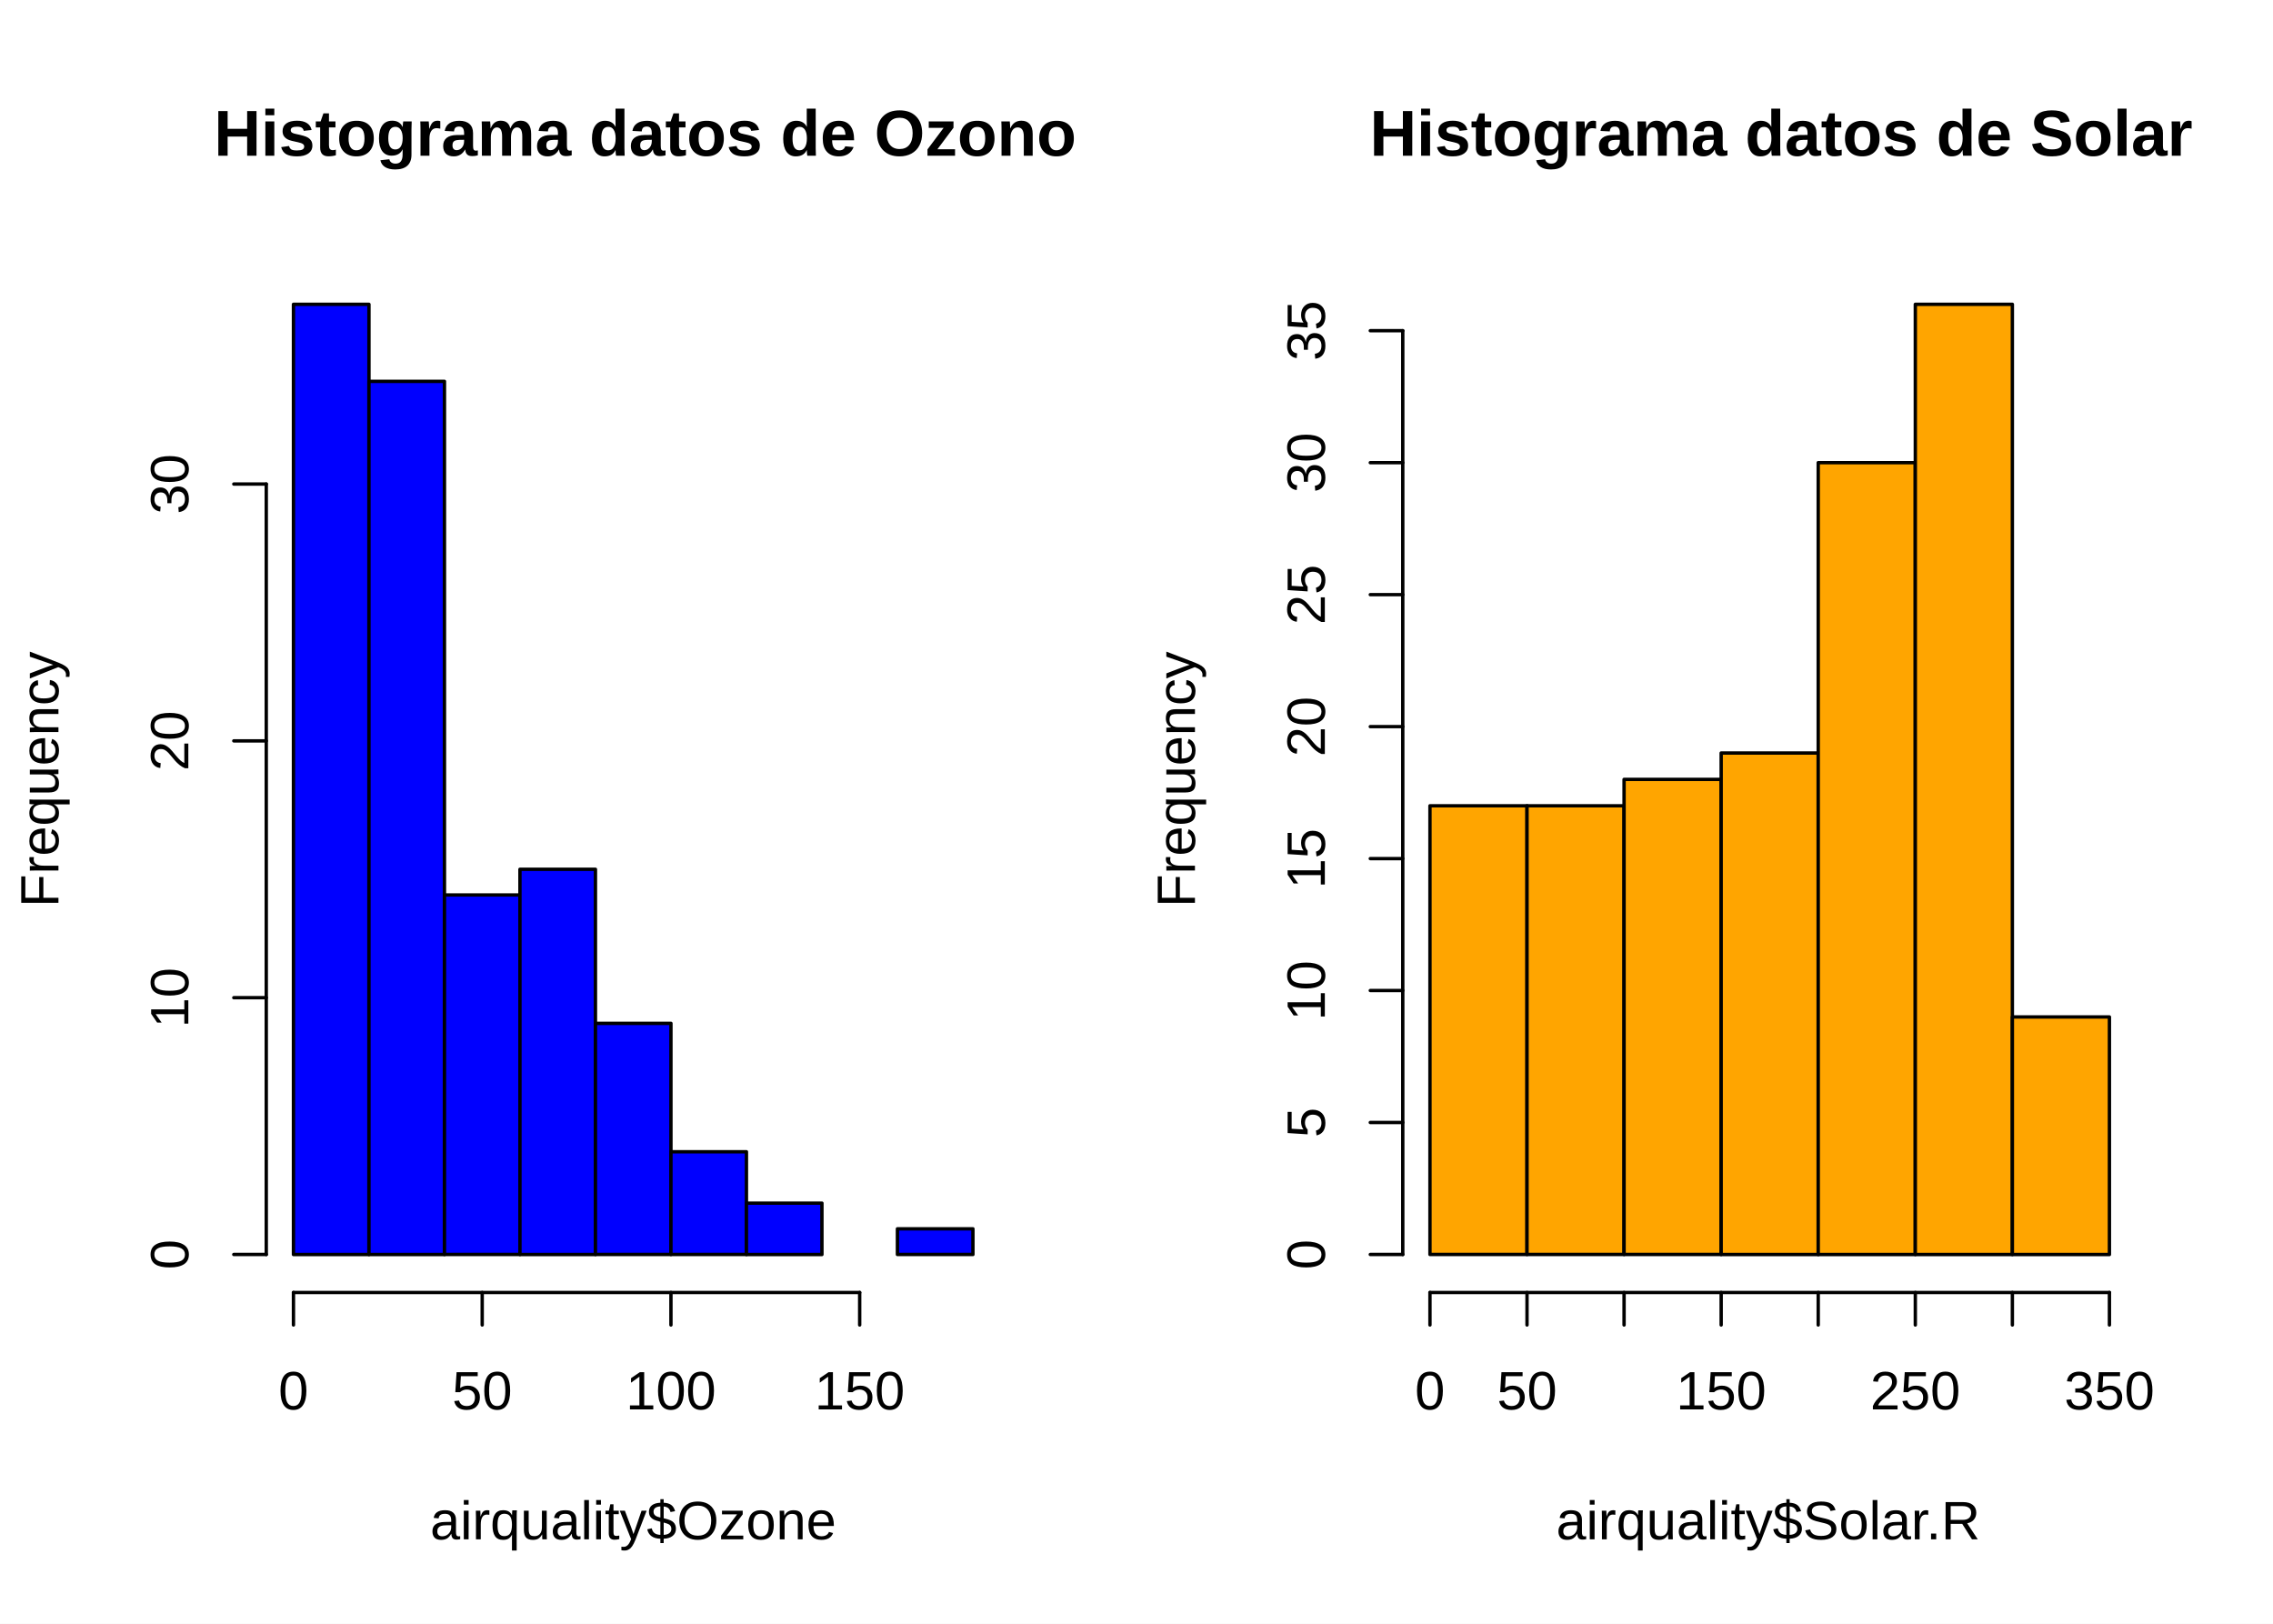
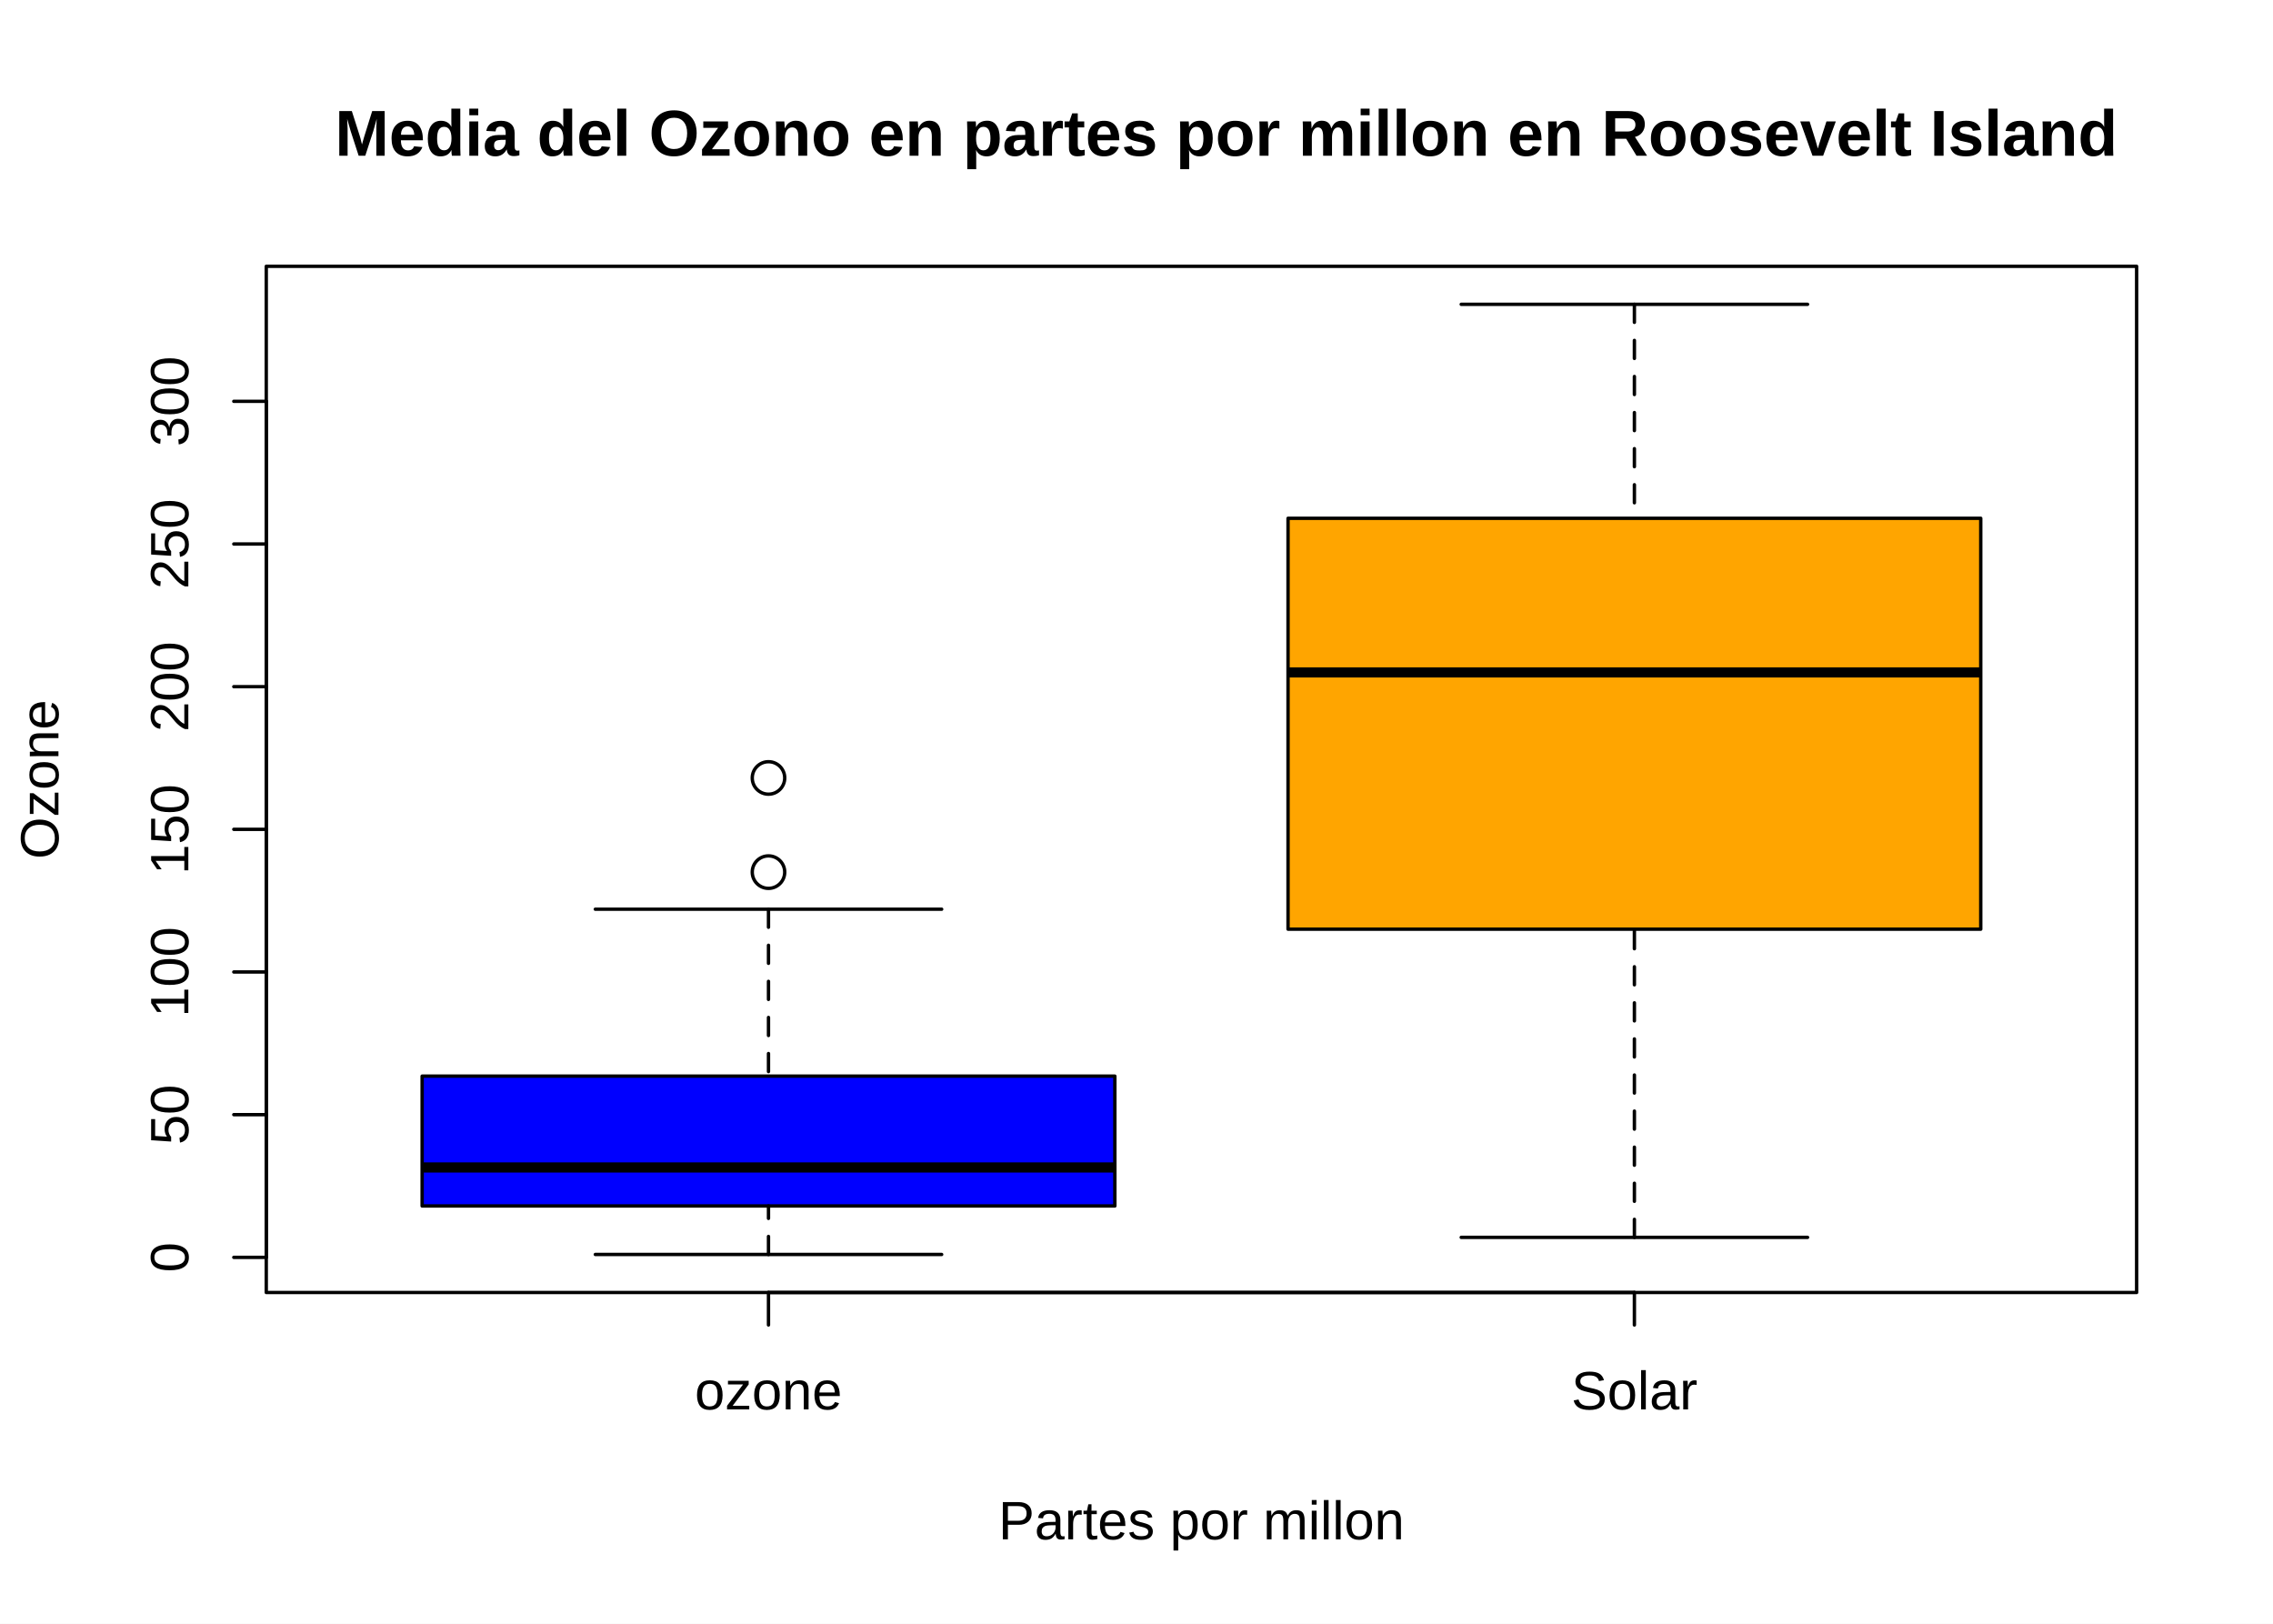
<svg xmlns="http://www.w3.org/2000/svg" viewBox="0 0 504.00 360.00">
  <defs>
    <style type="text/css">
    line, polyline, path, rect, circle {
      fill: none;
      stroke: #000000;
      stroke-linecap: round;
      stroke-linejoin: round;
      stroke-miterlimit: 10.00;
    }
  </style>
  </defs>
  <rect width="100%" height="100%" style="stroke: none; fill: #FFFFFF;" />
  <defs>
-     <clipPath id="cpMHwyNTJ8MzYwfDA=">
-       <rect x="0.00" y="0.00" width="252.00" height="360.00" />
+     <clipPath id="cpNTkuMDR8NDczLjc2fDI4Ni41Nnw1OS4wNA==">
+       <rect x="59.04" y="59.04" width="414.72" height="227.52" />
    </clipPath>
  </defs>
-   <g clip-path="url(#cpMHwyNTJ8MzYwfDA=)">
-     <text x="47.44" y="34.53" style="font-size: 14.40px; font-weight: bold; font-family: Arial;" textLength="185.91px" lengthAdjust="spacingAndGlyphs">Histograma datos de Ozono</text>
-   </g>
-   <g clip-path="url(#cpMHwyNTJ8MzYwfDA=)">
-     <text x="95.37" y="341.28" style="font-size: 12.00px; font-family: Arial;" textLength="90.05px" lengthAdjust="spacingAndGlyphs">airquality$Ozone</text>
-   </g>
-   <g clip-path="url(#cpMHwyNTJ8MzYwfDA=)">
-     <text transform="translate(12.96,201.15) rotate(-90)" style="font-size: 12.00px; font-family: Arial;" textLength="56.70px" lengthAdjust="spacingAndGlyphs">Frequency</text>
-   </g>
+   <polyline points="93.60,267.38 247.20,267.38 247.20,238.59 93.60,238.59 " style="stroke-width: 0.75; stroke: none; fill: #0000FF;" clip-path="url(#cpNTkuMDR8NDczLjc2fDI4Ni41Nnw1OS4wNA==)" />
+   <line x1="93.60" y1="258.84" x2="247.20" y2="258.84" style="stroke-width: 2.25; stroke-linecap: butt;" clip-path="url(#cpNTkuMDR8NDczLjc2fDI4Ni41Nnw1OS4wNA==)" />
+   <line x1="170.40" y1="278.13" x2="170.40" y2="267.38" style="stroke-width: 0.75; stroke-dasharray: 4.00,4.00;" clip-path="url(#cpNTkuMDR8NDczLjc2fDI4Ni41Nnw1OS4wNA==)" />
+   <line x1="170.40" y1="201.58" x2="170.40" y2="238.59" style="stroke-width: 0.75; stroke-dasharray: 4.00,4.00;" clip-path="url(#cpNTkuMDR8NDczLjc2fDI4Ni41Nnw1OS4wNA==)" />
+   <line x1="132.00" y1="278.13" x2="208.80" y2="278.13" style="stroke-width: 0.75;" clip-path="url(#cpNTkuMDR8NDczLjc2fDI4Ni41Nnw1OS4wNA==)" />
+   <line x1="132.00" y1="201.58" x2="208.80" y2="201.58" style="stroke-width: 0.75;" clip-path="url(#cpNTkuMDR8NDczLjc2fDI4Ni41Nnw1OS4wNA==)" />
+   <polyline points="93.60,267.38 247.20,267.38 247.20,238.59 93.60,238.59 93.60,267.38 " style="stroke-width: 0.75;" clip-path="url(#cpNTkuMDR8NDczLjc2fDI4Ni41Nnw1OS4wNA==)" />
+   <circle cx="170.40" cy="193.36" r="2.70pt" style="stroke-width: 0.75;" clip-path="url(#cpNTkuMDR8NDczLjc2fDI4Ni41Nnw1OS4wNA==)" />
+   <circle cx="170.40" cy="172.48" r="2.70pt" style="stroke-width: 0.75;" clip-path="url(#cpNTkuMDR8NDczLjc2fDI4Ni41Nnw1OS4wNA==)" />
+   <polyline points="285.60,206.01 439.20,206.01 439.20,114.91 285.60,114.91 " style="stroke-width: 0.75; stroke: none; fill: #FFA500;" clip-path="url(#cpNTkuMDR8NDczLjc2fDI4Ni41Nnw1OS4wNA==)" />
+   <line x1="285.60" y1="149.08" x2="439.20" y2="149.08" style="stroke-width: 2.25; stroke-linecap: butt;" clip-path="url(#cpNTkuMDR8NDczLjc2fDI4Ni41Nnw1OS4wNA==)" />
+   <line x1="362.40" y1="274.34" x2="362.40" y2="206.01" style="stroke-width: 0.75; stroke-dasharray: 4.00,4.00;" clip-path="url(#cpNTkuMDR8NDczLjc2fDI4Ni41Nnw1OS4wNA==)" />
+   <line x1="362.40" y1="67.47" x2="362.40" y2="114.91" style="stroke-width: 0.75; stroke-dasharray: 4.00,4.00;" clip-path="url(#cpNTkuMDR8NDczLjc2fDI4Ni41Nnw1OS4wNA==)" />
+   <line x1="324.00" y1="274.34" x2="400.80" y2="274.34" style="stroke-width: 0.75;" clip-path="url(#cpNTkuMDR8NDczLjc2fDI4Ni41Nnw1OS4wNA==)" />
+   <line x1="324.00" y1="67.47" x2="400.80" y2="67.47" style="stroke-width: 0.75;" clip-path="url(#cpNTkuMDR8NDczLjc2fDI4Ni41Nnw1OS4wNA==)" />
+   <polyline points="285.60,206.01 439.20,206.01 439.20,114.91 285.60,114.91 285.60,206.01 " style="stroke-width: 0.75;" clip-path="url(#cpNTkuMDR8NDczLjc2fDI4Ni41Nnw1OS4wNA==)" />
  <defs>
    <clipPath id="cpMHw1MDR8MzYwfDA=">
      <rect x="0.00" y="0.00" width="504.00" height="360.00" />
    </clipPath>
  </defs>
-   <line x1="65.07" y1="286.56" x2="190.62" y2="286.56" style="stroke-width: 0.75;" clip-path="url(#cpMHw1MDR8MzYwfDA=)" />
-   <line x1="65.07" y1="286.56" x2="65.07" y2="293.76" style="stroke-width: 0.75;" clip-path="url(#cpMHw1MDR8MzYwfDA=)" />
-   <line x1="106.92" y1="286.56" x2="106.92" y2="293.76" style="stroke-width: 0.75;" clip-path="url(#cpMHw1MDR8MzYwfDA=)" />
-   <line x1="148.77" y1="286.56" x2="148.77" y2="293.76" style="stroke-width: 0.75;" clip-path="url(#cpMHw1MDR8MzYwfDA=)" />
-   <line x1="190.62" y1="286.56" x2="190.62" y2="293.76" style="stroke-width: 0.75;" clip-path="url(#cpMHw1MDR8MzYwfDA=)" />
+   <line x1="170.40" y1="286.56" x2="362.40" y2="286.56" style="stroke-width: 0.75;" clip-path="url(#cpMHw1MDR8MzYwfDA=)" />
+   <line x1="170.40" y1="286.56" x2="170.40" y2="293.76" style="stroke-width: 0.75;" clip-path="url(#cpMHw1MDR8MzYwfDA=)" />
+   <line x1="362.40" y1="286.56" x2="362.40" y2="293.76" style="stroke-width: 0.75;" clip-path="url(#cpMHw1MDR8MzYwfDA=)" />
  <g clip-path="url(#cpMHw1MDR8MzYwfDA=)">
-     <text x="61.73" y="312.48" style="font-size: 12.00px; font-family: Arial;" textLength="6.67px" lengthAdjust="spacingAndGlyphs">0</text>
+     <text x="154.05" y="312.48" style="font-size: 12.00px; font-family: Arial;" textLength="32.70px" lengthAdjust="spacingAndGlyphs">ozone</text>
  </g>
  <g clip-path="url(#cpMHw1MDR8MzYwfDA=)">
-     <text x="100.24" y="312.48" style="font-size: 12.00px; font-family: Arial;" textLength="13.35px" lengthAdjust="spacingAndGlyphs">50</text>
+     <text x="348.39" y="312.48" style="font-size: 12.00px; font-family: Arial;" textLength="28.01px" lengthAdjust="spacingAndGlyphs">Solar</text>
+   </g>
+   <line x1="59.04" y1="278.77" x2="59.04" y2="88.98" style="stroke-width: 0.75;" clip-path="url(#cpMHw1MDR8MzYwfDA=)" />
+   <line x1="59.04" y1="278.77" x2="51.84" y2="278.77" style="stroke-width: 0.75;" clip-path="url(#cpMHw1MDR8MzYwfDA=)" />
+   <line x1="59.04" y1="247.13" x2="51.84" y2="247.13" style="stroke-width: 0.75;" clip-path="url(#cpMHw1MDR8MzYwfDA=)" />
+   <line x1="59.04" y1="215.50" x2="51.84" y2="215.50" style="stroke-width: 0.75;" clip-path="url(#cpMHw1MDR8MzYwfDA=)" />
+   <line x1="59.04" y1="183.87" x2="51.84" y2="183.87" style="stroke-width: 0.75;" clip-path="url(#cpMHw1MDR8MzYwfDA=)" />
+   <line x1="59.04" y1="152.24" x2="51.84" y2="152.24" style="stroke-width: 0.75;" clip-path="url(#cpMHw1MDR8MzYwfDA=)" />
+   <line x1="59.04" y1="120.61" x2="51.84" y2="120.61" style="stroke-width: 0.75;" clip-path="url(#cpMHw1MDR8MzYwfDA=)" />
+   <line x1="59.04" y1="88.98" x2="51.84" y2="88.98" style="stroke-width: 0.75;" clip-path="url(#cpMHw1MDR8MzYwfDA=)" />
+   <g clip-path="url(#cpMHw1MDR8MzYwfDA=)">
+     <text transform="translate(41.76,282.10) rotate(-90)" style="font-size: 12.00px; font-family: Arial;" textLength="6.67px" lengthAdjust="spacingAndGlyphs">0</text>
  </g>
  <g clip-path="url(#cpMHw1MDR8MzYwfDA=)">
-     <text x="138.76" y="312.48" style="font-size: 12.00px; font-family: Arial;" textLength="20.02px" lengthAdjust="spacingAndGlyphs">100</text>
+     <text transform="translate(41.76,253.81) rotate(-90)" style="font-size: 12.00px; font-family: Arial;" textLength="13.35px" lengthAdjust="spacingAndGlyphs">50</text>
  </g>
  <g clip-path="url(#cpMHw1MDR8MzYwfDA=)">
-     <text x="180.61" y="312.48" style="font-size: 12.00px; font-family: Arial;" textLength="20.02px" lengthAdjust="spacingAndGlyphs">150</text>
-   </g>
-   <line x1="59.04" y1="278.13" x2="59.04" y2="107.32" style="stroke-width: 0.75;" clip-path="url(#cpMHw1MDR8MzYwfDA=)" />
-   <line x1="59.04" y1="278.13" x2="51.84" y2="278.13" style="stroke-width: 0.75;" clip-path="url(#cpMHw1MDR8MzYwfDA=)" />
-   <line x1="59.04" y1="221.20" x2="51.84" y2="221.20" style="stroke-width: 0.75;" clip-path="url(#cpMHw1MDR8MzYwfDA=)" />
-   <line x1="59.04" y1="164.26" x2="51.84" y2="164.26" style="stroke-width: 0.75;" clip-path="url(#cpMHw1MDR8MzYwfDA=)" />
-   <line x1="59.04" y1="107.32" x2="51.84" y2="107.32" style="stroke-width: 0.75;" clip-path="url(#cpMHw1MDR8MzYwfDA=)" />
-   <g clip-path="url(#cpMHw1MDR8MzYwfDA=)">
-     <text transform="translate(41.76,281.47) rotate(-90)" style="font-size: 12.00px; font-family: Arial;" textLength="6.67px" lengthAdjust="spacingAndGlyphs">0</text>
+     <text transform="translate(41.76,225.51) rotate(-90)" style="font-size: 12.00px; font-family: Arial;" textLength="20.02px" lengthAdjust="spacingAndGlyphs">100</text>
  </g>
  <g clip-path="url(#cpMHw1MDR8MzYwfDA=)">
-     <text transform="translate(41.76,227.87) rotate(-90)" style="font-size: 12.00px; font-family: Arial;" textLength="13.35px" lengthAdjust="spacingAndGlyphs">10</text>
+     <text transform="translate(41.76,193.88) rotate(-90)" style="font-size: 12.00px; font-family: Arial;" textLength="20.02px" lengthAdjust="spacingAndGlyphs">150</text>
  </g>
  <g clip-path="url(#cpMHw1MDR8MzYwfDA=)">
-     <text transform="translate(41.76,170.93) rotate(-90)" style="font-size: 12.00px; font-family: Arial;" textLength="13.35px" lengthAdjust="spacingAndGlyphs">20</text>
+     <text transform="translate(41.76,162.25) rotate(-90)" style="font-size: 12.00px; font-family: Arial;" textLength="20.02px" lengthAdjust="spacingAndGlyphs">200</text>
  </g>
  <g clip-path="url(#cpMHw1MDR8MzYwfDA=)">
-     <text transform="translate(41.76,114.00) rotate(-90)" style="font-size: 12.00px; font-family: Arial;" textLength="13.35px" lengthAdjust="spacingAndGlyphs">30</text>
-   </g>
-   <defs>
-     <clipPath id="cpNTkuMDR8MjIxLjc2fDI4Ni41Nnw1OS4wNA==">
-       <rect x="59.04" y="59.04" width="162.72" height="227.52" />
-     </clipPath>
-   </defs>
-   <rect x="65.07" y="67.47" width="16.74" height="210.67" style="stroke-width: 0.75; fill: #0000FF;" clip-path="url(#cpNTkuMDR8MjIxLjc2fDI4Ni41Nnw1OS4wNA==)" />
-   <rect x="81.81" y="84.55" width="16.74" height="193.59" style="stroke-width: 0.75; fill: #0000FF;" clip-path="url(#cpNTkuMDR8MjIxLjc2fDI4Ni41Nnw1OS4wNA==)" />
-   <rect x="98.55" y="198.42" width="16.74" height="79.71" style="stroke-width: 0.75; fill: #0000FF;" clip-path="url(#cpNTkuMDR8MjIxLjc2fDI4Ni41Nnw1OS4wNA==)" />
-   <rect x="115.29" y="192.73" width="16.74" height="85.41" style="stroke-width: 0.75; fill: #0000FF;" clip-path="url(#cpNTkuMDR8MjIxLjc2fDI4Ni41Nnw1OS4wNA==)" />
-   <rect x="132.03" y="226.89" width="16.74" height="51.24" style="stroke-width: 0.75; fill: #0000FF;" clip-path="url(#cpNTkuMDR8MjIxLjc2fDI4Ni41Nnw1OS4wNA==)" />
-   <rect x="148.77" y="255.36" width="16.74" height="22.77" style="stroke-width: 0.75; fill: #0000FF;" clip-path="url(#cpNTkuMDR8MjIxLjc2fDI4Ni41Nnw1OS4wNA==)" />
-   <rect x="165.51" y="266.75" width="16.74" height="11.39" style="stroke-width: 0.75; fill: #0000FF;" clip-path="url(#cpNTkuMDR8MjIxLjc2fDI4Ni41Nnw1OS4wNA==)" />
-   <rect x="182.25" y="278.13" width="16.74" height="0.00" style="stroke-width: 0.75; fill: #0000FF;" clip-path="url(#cpNTkuMDR8MjIxLjc2fDI4Ni41Nnw1OS4wNA==)" />
-   <rect x="198.99" y="272.44" width="16.74" height="5.69" style="stroke-width: 0.75; fill: #0000FF;" clip-path="url(#cpNTkuMDR8MjIxLjc2fDI4Ni41Nnw1OS4wNA==)" />
-   <defs>
-     <clipPath id="cpMzExLjA0fDQ3My43NnwyODYuNTZ8NTkuMDQ=">
-       <rect x="311.04" y="59.04" width="162.72" height="227.52" />
-     </clipPath>
-   </defs>
-   <defs>
-     <clipPath id="cpMjUyfDUwNHwzNjB8MA==">
-       <rect x="252.00" y="0.00" width="252.00" height="360.00" />
-     </clipPath>
-   </defs>
-   <g clip-path="url(#cpMjUyfDUwNHwzNjB8MA==)">
-     <text x="303.71" y="34.53" style="font-size: 14.40px; font-weight: bold; font-family: Arial;" textLength="177.38px" lengthAdjust="spacingAndGlyphs">Histograma datos de Solar</text>
-   </g>
-   <g clip-path="url(#cpMjUyfDUwNHwzNjB8MA==)">
-     <text x="345.04" y="341.28" style="font-size: 12.00px; font-family: Arial;" textLength="94.71px" lengthAdjust="spacingAndGlyphs">airquality$Solar.R</text>
-   </g>
-   <g clip-path="url(#cpMjUyfDUwNHwzNjB8MA==)">
-     <text transform="translate(264.96,201.15) rotate(-90)" style="font-size: 12.00px; font-family: Arial;" textLength="56.70px" lengthAdjust="spacingAndGlyphs">Frequency</text>
-   </g>
-   <defs>
-     <clipPath id="cpMHw1MDR8MzYwfDA=">
-       <rect x="0.00" y="0.00" width="504.00" height="360.00" />
-     </clipPath>
-   </defs>
-   <line x1="317.07" y1="286.56" x2="467.73" y2="286.56" style="stroke-width: 0.75;" clip-path="url(#cpMHw1MDR8MzYwfDA=)" />
-   <line x1="317.07" y1="286.56" x2="317.07" y2="293.76" style="stroke-width: 0.75;" clip-path="url(#cpMHw1MDR8MzYwfDA=)" />
-   <line x1="338.59" y1="286.56" x2="338.59" y2="293.76" style="stroke-width: 0.75;" clip-path="url(#cpMHw1MDR8MzYwfDA=)" />
-   <line x1="360.11" y1="286.56" x2="360.11" y2="293.76" style="stroke-width: 0.75;" clip-path="url(#cpMHw1MDR8MzYwfDA=)" />
-   <line x1="381.64" y1="286.56" x2="381.64" y2="293.76" style="stroke-width: 0.75;" clip-path="url(#cpMHw1MDR8MzYwfDA=)" />
-   <line x1="403.16" y1="286.56" x2="403.16" y2="293.76" style="stroke-width: 0.75;" clip-path="url(#cpMHw1MDR8MzYwfDA=)" />
-   <line x1="424.69" y1="286.56" x2="424.69" y2="293.76" style="stroke-width: 0.75;" clip-path="url(#cpMHw1MDR8MzYwfDA=)" />
-   <line x1="446.21" y1="286.56" x2="446.21" y2="293.76" style="stroke-width: 0.75;" clip-path="url(#cpMHw1MDR8MzYwfDA=)" />
-   <line x1="467.73" y1="286.56" x2="467.73" y2="293.76" style="stroke-width: 0.75;" clip-path="url(#cpMHw1MDR8MzYwfDA=)" />
-   <g clip-path="url(#cpMHw1MDR8MzYwfDA=)">
-     <text x="313.73" y="312.48" style="font-size: 12.00px; font-family: Arial;" textLength="6.67px" lengthAdjust="spacingAndGlyphs">0</text>
+     <text transform="translate(41.76,130.62) rotate(-90)" style="font-size: 12.00px; font-family: Arial;" textLength="20.02px" lengthAdjust="spacingAndGlyphs">250</text>
  </g>
  <g clip-path="url(#cpMHw1MDR8MzYwfDA=)">
-     <text x="331.92" y="312.48" style="font-size: 12.00px; font-family: Arial;" textLength="13.35px" lengthAdjust="spacingAndGlyphs">50</text>
+     <text transform="translate(41.76,98.99) rotate(-90)" style="font-size: 12.00px; font-family: Arial;" textLength="20.02px" lengthAdjust="spacingAndGlyphs">300</text>
  </g>
  <g clip-path="url(#cpMHw1MDR8MzYwfDA=)">
-     <text x="371.63" y="312.48" style="font-size: 12.00px; font-family: Arial;" textLength="20.02px" lengthAdjust="spacingAndGlyphs">150</text>
+     <text x="74.26" y="34.53" style="font-size: 14.40px; font-weight: bold; font-family: Arial;" textLength="384.29px" lengthAdjust="spacingAndGlyphs">Media del Ozono en partes por millon en Roosevelt Island</text>
  </g>
  <g clip-path="url(#cpMHw1MDR8MzYwfDA=)">
-     <text x="414.67" y="312.48" style="font-size: 12.00px; font-family: Arial;" textLength="20.02px" lengthAdjust="spacingAndGlyphs">250</text>
+     <text x="221.38" y="341.28" style="font-size: 12.00px; font-family: Arial;" textLength="90.04px" lengthAdjust="spacingAndGlyphs">Partes por millon</text>
  </g>
  <g clip-path="url(#cpMHw1MDR8MzYwfDA=)">
-     <text x="457.72" y="312.48" style="font-size: 12.00px; font-family: Arial;" textLength="20.02px" lengthAdjust="spacingAndGlyphs">350</text>
+     <text transform="translate(12.96,190.48) rotate(-90)" style="font-size: 12.00px; font-family: Arial;" textLength="35.36px" lengthAdjust="spacingAndGlyphs">Ozone</text>
  </g>
-   <line x1="311.04" y1="278.13" x2="311.04" y2="73.32" style="stroke-width: 0.75;" clip-path="url(#cpMHw1MDR8MzYwfDA=)" />
-   <line x1="311.04" y1="278.13" x2="303.84" y2="278.13" style="stroke-width: 0.75;" clip-path="url(#cpMHw1MDR8MzYwfDA=)" />
-   <line x1="311.04" y1="248.87" x2="303.84" y2="248.87" style="stroke-width: 0.75;" clip-path="url(#cpMHw1MDR8MzYwfDA=)" />
-   <line x1="311.04" y1="219.61" x2="303.84" y2="219.61" style="stroke-width: 0.75;" clip-path="url(#cpMHw1MDR8MzYwfDA=)" />
-   <line x1="311.04" y1="190.36" x2="303.84" y2="190.36" style="stroke-width: 0.75;" clip-path="url(#cpMHw1MDR8MzYwfDA=)" />
-   <line x1="311.04" y1="161.10" x2="303.84" y2="161.10" style="stroke-width: 0.75;" clip-path="url(#cpMHw1MDR8MzYwfDA=)" />
-   <line x1="311.04" y1="131.84" x2="303.84" y2="131.84" style="stroke-width: 0.75;" clip-path="url(#cpMHw1MDR8MzYwfDA=)" />
-   <line x1="311.04" y1="102.58" x2="303.84" y2="102.58" style="stroke-width: 0.75;" clip-path="url(#cpMHw1MDR8MzYwfDA=)" />
-   <line x1="311.04" y1="73.32" x2="303.84" y2="73.32" style="stroke-width: 0.75;" clip-path="url(#cpMHw1MDR8MzYwfDA=)" />
-   <g clip-path="url(#cpMHw1MDR8MzYwfDA=)">
-     <text transform="translate(293.76,281.47) rotate(-90)" style="font-size: 12.00px; font-family: Arial;" textLength="6.67px" lengthAdjust="spacingAndGlyphs">0</text>
-   </g>
-   <g clip-path="url(#cpMHw1MDR8MzYwfDA=)">
-     <text transform="translate(293.76,252.21) rotate(-90)" style="font-size: 12.00px; font-family: Arial;" textLength="6.67px" lengthAdjust="spacingAndGlyphs">5</text>
-   </g>
-   <g clip-path="url(#cpMHw1MDR8MzYwfDA=)">
-     <text transform="translate(293.76,226.29) rotate(-90)" style="font-size: 12.00px; font-family: Arial;" textLength="13.35px" lengthAdjust="spacingAndGlyphs">10</text>
-   </g>
-   <g clip-path="url(#cpMHw1MDR8MzYwfDA=)">
-     <text transform="translate(293.76,197.03) rotate(-90)" style="font-size: 12.00px; font-family: Arial;" textLength="13.35px" lengthAdjust="spacingAndGlyphs">15</text>
-   </g>
-   <g clip-path="url(#cpMHw1MDR8MzYwfDA=)">
-     <text transform="translate(293.76,167.77) rotate(-90)" style="font-size: 12.00px; font-family: Arial;" textLength="13.35px" lengthAdjust="spacingAndGlyphs">20</text>
-   </g>
-   <g clip-path="url(#cpMHw1MDR8MzYwfDA=)">
-     <text transform="translate(293.76,138.51) rotate(-90)" style="font-size: 12.00px; font-family: Arial;" textLength="13.35px" lengthAdjust="spacingAndGlyphs">25</text>
-   </g>
-   <g clip-path="url(#cpMHw1MDR8MzYwfDA=)">
-     <text transform="translate(293.76,109.25) rotate(-90)" style="font-size: 12.00px; font-family: Arial;" textLength="13.35px" lengthAdjust="spacingAndGlyphs">30</text>
-   </g>
-   <g clip-path="url(#cpMHw1MDR8MzYwfDA=)">
-     <text transform="translate(293.76,79.99) rotate(-90)" style="font-size: 12.00px; font-family: Arial;" textLength="13.35px" lengthAdjust="spacingAndGlyphs">35</text>
-   </g>
-   <defs>
-     <clipPath id="cpMzExLjA0fDQ3My43NnwyODYuNTZ8NTkuMDQ=">
-       <rect x="311.04" y="59.04" width="162.72" height="227.52" />
-     </clipPath>
-   </defs>
-   <rect x="317.07" y="178.65" width="21.52" height="99.48" style="stroke-width: 0.75; fill: #FFA500;" clip-path="url(#cpMzExLjA0fDQ3My43NnwyODYuNTZ8NTkuMDQ=)" />
-   <rect x="338.59" y="178.65" width="21.52" height="99.48" style="stroke-width: 0.75; fill: #FFA500;" clip-path="url(#cpMzExLjA0fDQ3My43NnwyODYuNTZ8NTkuMDQ=)" />
-   <rect x="360.11" y="172.80" width="21.52" height="105.33" style="stroke-width: 0.75; fill: #FFA500;" clip-path="url(#cpMzExLjA0fDQ3My43NnwyODYuNTZ8NTkuMDQ=)" />
-   <rect x="381.64" y="166.95" width="21.52" height="111.19" style="stroke-width: 0.75; fill: #FFA500;" clip-path="url(#cpMzExLjA0fDQ3My43NnwyODYuNTZ8NTkuMDQ=)" />
-   <rect x="403.16" y="102.58" width="21.52" height="175.56" style="stroke-width: 0.75; fill: #FFA500;" clip-path="url(#cpMzExLjA0fDQ3My43NnwyODYuNTZ8NTkuMDQ=)" />
-   <rect x="424.69" y="67.47" width="21.52" height="210.67" style="stroke-width: 0.75; fill: #FFA500;" clip-path="url(#cpMzExLjA0fDQ3My43NnwyODYuNTZ8NTkuMDQ=)" />
-   <rect x="446.21" y="225.47" width="21.52" height="52.67" style="stroke-width: 0.75; fill: #FFA500;" clip-path="url(#cpMzExLjA0fDQ3My43NnwyODYuNTZ8NTkuMDQ=)" />
+   <polyline points="59.04,286.56 473.76,286.56 473.76,59.04 59.04,59.04 59.04,286.56 " style="stroke-width: 0.75;" clip-path="url(#cpMHw1MDR8MzYwfDA=)" />
</svg>
